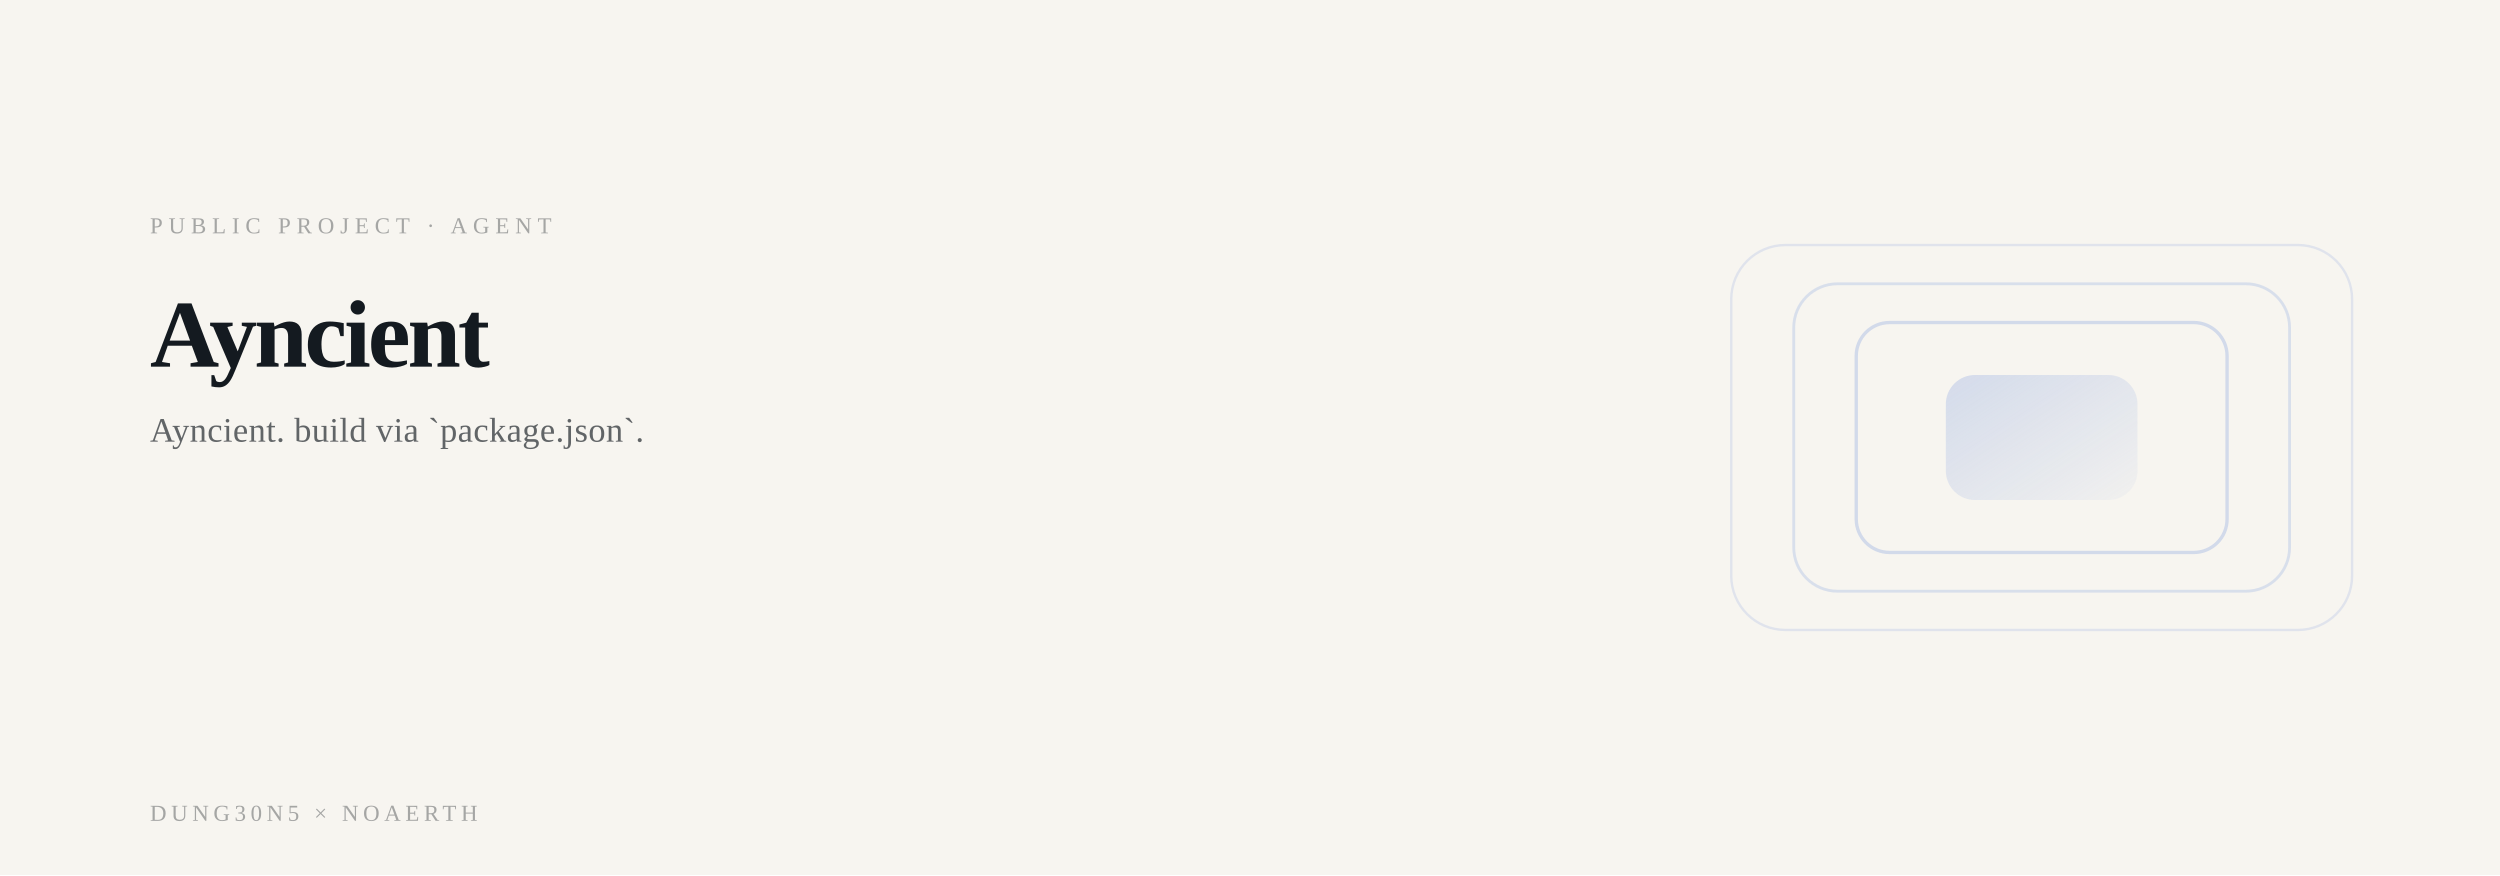
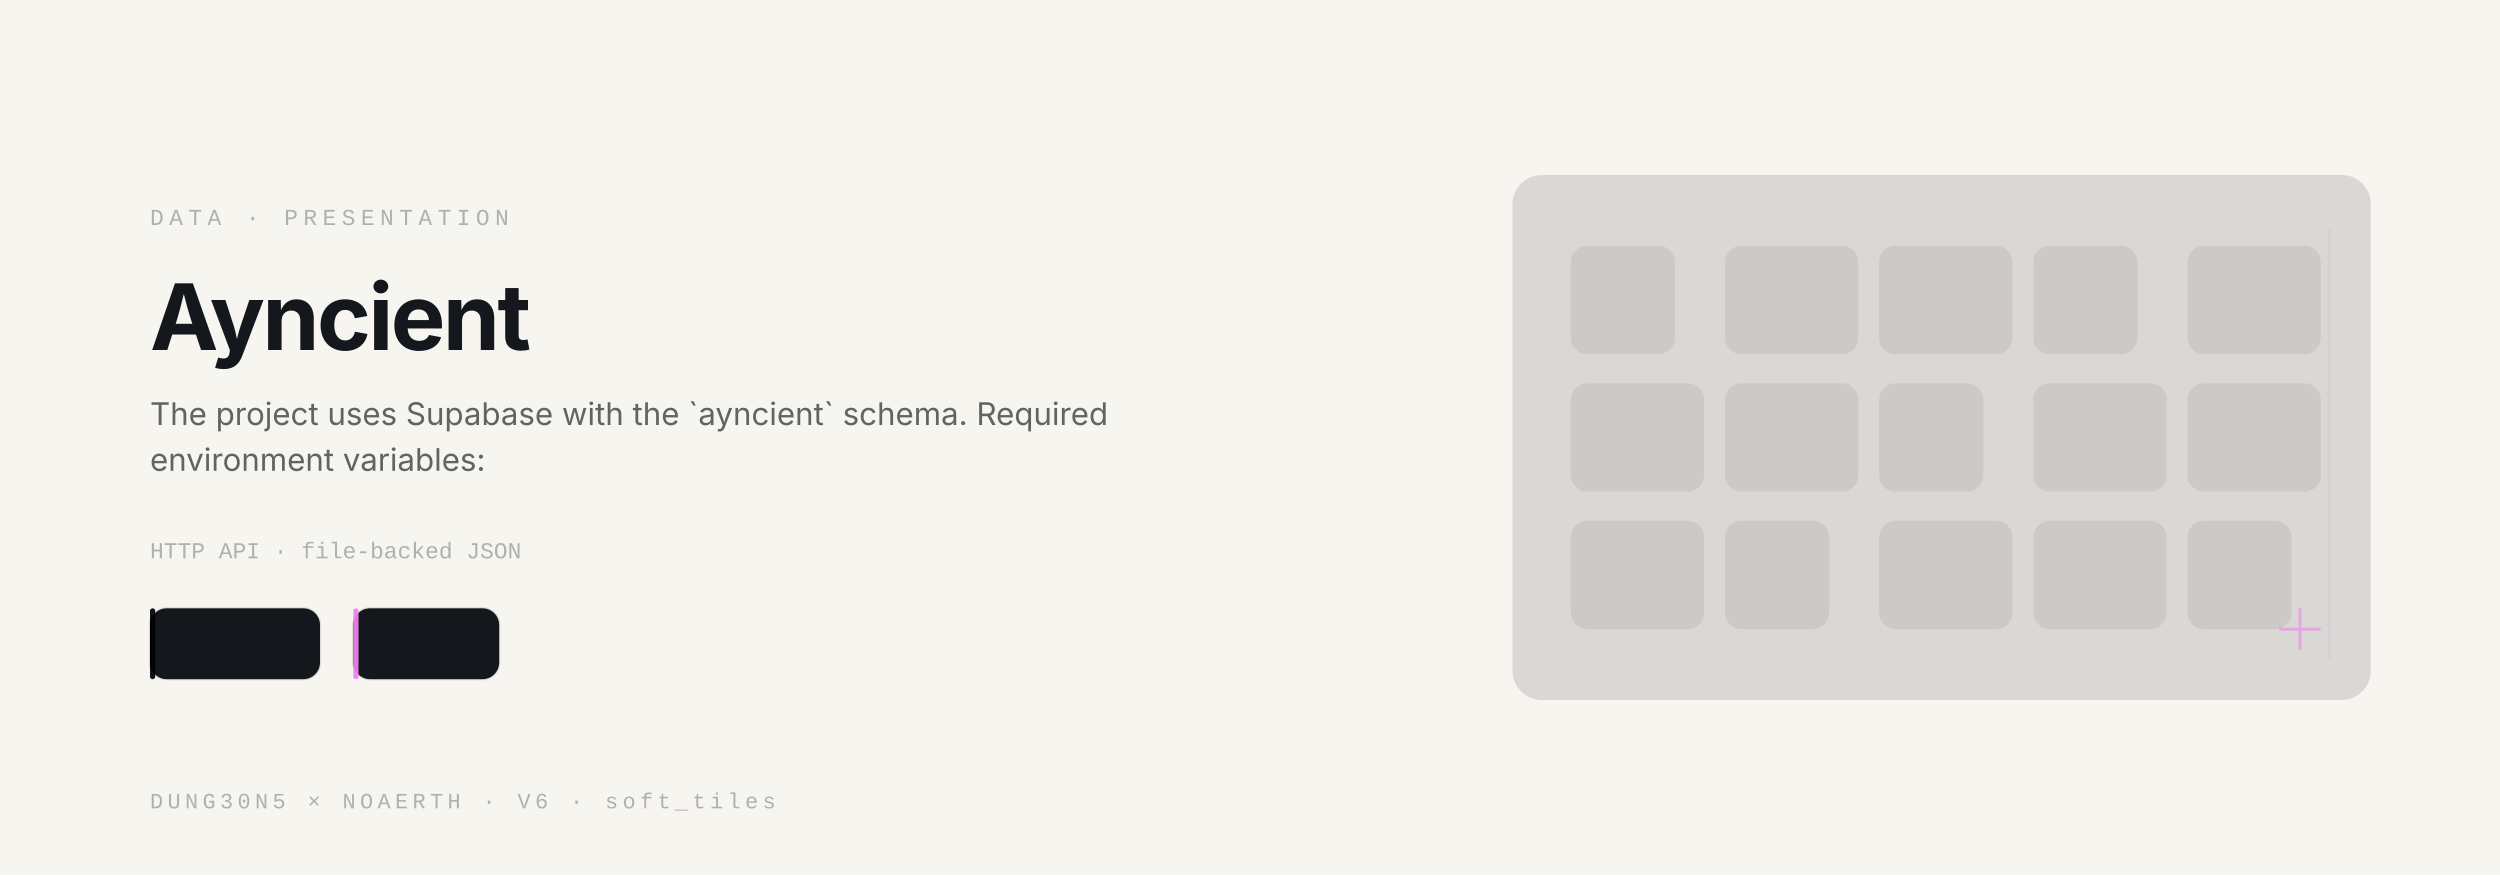
- <svg xmlns="http://www.w3.org/2000/svg" viewBox="0 0 1200 420" width="1200" height="420" role="img" aria-label="Ayncient: a state ring with tool nodes attached. Motion depicts an objective becomes context, tools read and write state, the loop closes.">
-   <defs>
-     <linearGradient id="hero-Ayncient-light-a" x1="0" y1="0" x2="1" y2="1">
-       <stop offset="0" stop-color="#8fa8e0" stop-opacity="0.85" />
-       <stop offset="1" stop-color="#8fa8e0" stop-opacity="0.15" />
-     </linearGradient>
-   </defs>
+ <svg xmlns="http://www.w3.org/2000/svg" viewBox="0 0 1200 420" width="1200" height="420" role="img" aria-label="Ayncient: an objective becomes context, tools read and write state, the loop closes">
  <rect width="1200" height="420" fill="#f7f5f0" />
-   <rect x="891" y="154.82" width="178" height="110.36" rx="16" fill="none" stroke="#8fa8e0" stroke-width="1.60" opacity="0.36" />
-   <rect x="861" y="136.22" width="238" height="147.56" rx="21" fill="none" stroke="#8fa8e0" stroke-width="1.38" opacity="0.29" />
-   <rect x="831" y="117.62" width="298" height="184.76" rx="26" fill="none" stroke="#8fa8e0" stroke-width="1.16" opacity="0.23" />
-   <rect x="934" y="180" width="92" height="60" rx="14" fill="url(#hero-Ayncient-light-a)" opacity="0.40" />
-   <text x="72" y="112" fill="#141a205c" font-size="11" letter-spacing="2.8">PUBLIC PROJECT · AGENT</text>
-   <text x="72" y="176" fill="#141a20" font-size="46" font-weight="660" letter-spacing="-1.4">Ayncient</text>
-   <text x="72" y="212" fill="#141a20a8" font-size="16.5" letter-spacing="0.2">Ayncient. build via `package.json`.</text>
-   <rect x="72" y="266" width="106" height="40" rx="9" fill="#141a20" fill-opacity="0.05" stroke="#f4efe424" stroke-width="1.1" opacity="0">
-     <animate attributeName="opacity" from="0" to="1" dur="0.5s" begin="0.50s" fill="freeze" />
-   </rect>
-   <rect x="72" y="266" width="2.5" height="40" rx="1.2" fill="#8fa8e0" opacity="0">
-     <animate attributeName="opacity" from="0" to="0.9" dur="0.5s" begin="0.50s" fill="freeze" />
-   </rect>
-   <text x="125" y="291" fill="#141a20" font-size="11.5" text-anchor="middle" font-family="ui-monospace,SFMono-Regular,Menlo,monospace" opacity="0">objective<animate attributeName="opacity" from="0" to="1" dur="0.5s" begin="0.65s" fill="freeze" />
-   </text>
-   <rect x="194" y="266" width="106" height="40" rx="9" fill="#141a20" fill-opacity="0.05" stroke="#f4efe424" stroke-width="1.1" opacity="0">
-     <animate attributeName="opacity" from="0" to="1" dur="0.5s" begin="1.00s" fill="freeze" />
-   </rect>
-   <rect x="194" y="266" width="2.5" height="40" rx="1.2" fill="#8fa8e0" opacity="0">
-     <animate attributeName="opacity" from="0" to="0.9" dur="0.5s" begin="1.00s" fill="freeze" />
-   </rect>
-   <text x="247" y="291" fill="#141a20" font-size="11.5" text-anchor="middle" font-family="ui-monospace,SFMono-Regular,Menlo,monospace" opacity="0">load context<animate attributeName="opacity" from="0" to="1" dur="0.5s" begin="1.15s" fill="freeze" />
-   </text>
-   <rect x="316" y="266" width="106" height="40" rx="9" fill="#141a20" fill-opacity="0.05" stroke="#f4efe424" stroke-width="1.1" opacity="0">
-     <animate attributeName="opacity" from="0" to="1" dur="0.5s" begin="1.50s" fill="freeze" />
-   </rect>
-   <rect x="316" y="266" width="2.5" height="40" rx="1.2" fill="#8fa8e0" opacity="0">
-     <animate attributeName="opacity" from="0" to="0.9" dur="0.5s" begin="1.50s" fill="freeze" />
-   </rect>
-   <text x="369" y="291" fill="#141a20" font-size="11.5" text-anchor="middle" font-family="ui-monospace,SFMono-Regular,Menlo,monospace" opacity="0">call tools<animate attributeName="opacity" from="0" to="1" dur="0.5s" begin="1.65s" fill="freeze" />
-   </text>
-   <rect x="438" y="266" width="106" height="40" rx="9" fill="#141a20" fill-opacity="0.05" stroke="#f4efe424" stroke-width="1.1" opacity="0">
-     <animate attributeName="opacity" from="0" to="1" dur="0.5s" begin="2.00s" fill="freeze" />
-   </rect>
-   <rect x="438" y="266" width="2.5" height="40" rx="1.2" fill="#e7c27a" opacity="0">
-     <animate attributeName="opacity" from="0" to="0.9" dur="0.5s" begin="2.00s" fill="freeze" />
-   </rect>
-   <text x="491" y="291" fill="#141a20" font-size="11.5" text-anchor="middle" font-family="ui-monospace,SFMono-Regular,Menlo,monospace" opacity="0">verify<animate attributeName="opacity" from="0" to="1" dur="0.5s" begin="2.15s" fill="freeze" />
-   </text>
-   <text x="72" y="394" fill="#141a205c" font-size="11" letter-spacing="2.2">DUNG30N5 × NOAERTH</text>
+   <text x="72" y="108" font-family="ui-monospace, SFMono-Regular, Menlo, Monaco, Consolas, 'Liberation Mono', monospace" font-size="11" letter-spacing="2.6" fill="#14171c4f">DATA · PRESENTATION</text>
+   <text x="72" y="168" font-family="-apple-system, BlinkMacSystemFont, 'Segoe UI', Inter, Helvetica, Arial, sans-serif" font-size="44" font-weight="660" letter-spacing="-1.2" fill="#14171c">Ayncient</text>
+   <text x="72" y="204" font-family="-apple-system, BlinkMacSystemFont, 'Segoe UI', Inter, Helvetica, Arial, sans-serif" font-size="15" fill="#14171ca8">The project uses Supabase with the `ayncient` schema. Required</text>
+   <text x="72" y="226" font-family="-apple-system, BlinkMacSystemFont, 'Segoe UI', Inter, Helvetica, Arial, sans-serif" font-size="15" fill="#14171ca8">environment variables:</text>
+   <text x="72" y="268" font-family="ui-monospace, SFMono-Regular, Menlo, Monaco, Consolas, 'Liberation Mono', monospace" font-size="11" fill="#14171c4f">HTTP API · file-backed JSON</text>
+   <rect x="72.0" y="292.0" width="81.6" height="34.0" rx="8" fill="#14171c" stroke="#14171c1f" stroke-width="1.1" />
+   <rect x="72.0" y="292.0" width="2.5" height="34.0" rx="1.2" fill="mint" opacity="0.92" />
+   <text x="112.8" y="314" font-family="ui-monospace, SFMono-Regular, Menlo, Monaco, Consolas, 'Liberation Mono', monospace" font-size="11" fill="#14171c" fill-opacity="0.82" text-anchor="middle">save-result</text>
+   <rect x="169.6" y="292.0" width="70.0" height="34.0" rx="8" fill="#14171c" stroke="#14171c1f" stroke-width="1.1" />
+   <rect x="169.6" y="292.0" width="2.5" height="34.0" rx="1.2" fill="violet" opacity="0.92" />
+   <text x="204.6" y="314" font-family="ui-monospace, SFMono-Regular, Menlo, Monaco, Consolas, 'Liberation Mono', monospace" font-size="11" fill="#14171c" fill-opacity="0.82" text-anchor="middle">waitlist</text>
+   <rect x="726.0" y="84.0" width="412.0" height="252.0" rx="14" fill="mint" fill-opacity="0.12" />
+   <rect x="729.0" y="87.0" width="406.0" height="246.0" rx="12" fill="none" stroke="mint" stroke-width="1" stroke-opacity="0.18" />
+   <rect x="738.0" y="316.0" width="382.0" height="20" rx="5" fill="none" stroke="mint" stroke-width="1.1" opacity="0.30" />
+   <rect x="754.0" y="286.0" width="362.0" height="20" rx="5" fill="none" stroke="mint" stroke-width="1.1" opacity="0.24" />
+   <rect x="770.0" y="256.0" width="342.0" height="20" rx="5" fill="none" stroke="mint" stroke-width="1.1" opacity="0.18" />
+   <rect x="786.0" y="226.0" width="322.0" height="20" rx="5" fill="none" stroke="mint" stroke-width="1.1" opacity="0.12" />
+   <rect x="734.0" y="92.0" width="396.0" height="236.0" rx="12" fill="none" stroke="mint" stroke-width="1" stroke-opacity="0.22" />
+   <path d="M1094.0 302.0 h20 M1104.0 292.0 v20" stroke="violet" stroke-width="1.4" opacity="0.6" />
+   <rect x="754" y="118" width="50" height="52" rx="8" fill="mint" fill-opacity="0.08" stroke="mint" stroke-width="1" stroke-opacity="0.4" opacity="0.85" />
+   <rect x="828" y="118" width="64" height="52" rx="8" fill="mint" fill-opacity="0.08" stroke="mint" stroke-width="1" stroke-opacity="0.4" opacity="0.85" />
+   <rect x="902" y="118" width="64" height="52" rx="8" fill="mint" fill-opacity="0.08" stroke="mint" stroke-width="1" stroke-opacity="0.4" opacity="0.85" />
+   <rect x="976" y="118" width="50" height="52" rx="8" fill="mint" fill-opacity="0.08" stroke="mint" stroke-width="1" stroke-opacity="0.4" opacity="0.85" />
+   <rect x="1050" y="118" width="64" height="52" rx="8" fill="mint" fill-opacity="0.08" stroke="mint" stroke-width="1" stroke-opacity="0.4" opacity="0.85" />
+   <rect x="754" y="184" width="64" height="52" rx="8" fill="mint" fill-opacity="0.08" stroke="mint" stroke-width="1" stroke-opacity="0.4" opacity="0.85" />
+   <rect x="828" y="184" width="64" height="52" rx="8" fill="mint" fill-opacity="0.08" stroke="mint" stroke-width="1" stroke-opacity="0.4" opacity="0.85" />
+   <rect x="902" y="184" width="50" height="52" rx="8" fill="mint" fill-opacity="0.08" stroke="mint" stroke-width="1" stroke-opacity="0.4" opacity="0.85" />
+   <rect x="976" y="184" width="64" height="52" rx="8" fill="mint" fill-opacity="0.08" stroke="mint" stroke-width="1" stroke-opacity="0.4" opacity="0.85" />
+   <rect x="1050" y="184" width="64" height="52" rx="8" fill="mint" fill-opacity="0.08" stroke="mint" stroke-width="1" stroke-opacity="0.4" opacity="0.85" />
+   <rect x="754" y="250" width="64" height="52" rx="8" fill="mint" fill-opacity="0.08" stroke="mint" stroke-width="1" stroke-opacity="0.4" opacity="0.85" />
+   <rect x="828" y="250" width="50" height="52" rx="8" fill="mint" fill-opacity="0.08" stroke="mint" stroke-width="1" stroke-opacity="0.4" opacity="0.85" />
+   <rect x="902" y="250" width="64" height="52" rx="8" fill="mint" fill-opacity="0.08" stroke="mint" stroke-width="1" stroke-opacity="0.4" opacity="0.85" />
+   <rect x="976" y="250" width="64" height="52" rx="8" fill="mint" fill-opacity="0.08" stroke="mint" stroke-width="1" stroke-opacity="0.4" opacity="0.85" />
+   <rect x="1050" y="250" width="50" height="52" rx="8" fill="mint" fill-opacity="0.08" stroke="mint" stroke-width="1" stroke-opacity="0.4" opacity="0.85" />
+   <line x1="1118" y1="110" x2="1118" y2="316" stroke="violet" stroke-width="1.4" opacity="0.14" />
+   <text x="72" y="388" font-family="ui-monospace, SFMono-Regular, Menlo, Monaco, Consolas, 'Liberation Mono', monospace" font-size="10.5" letter-spacing="2.1" fill="#14171c4f">DUNG30N5 × NOAERTH · V6 · soft_tiles</text>
</svg>
